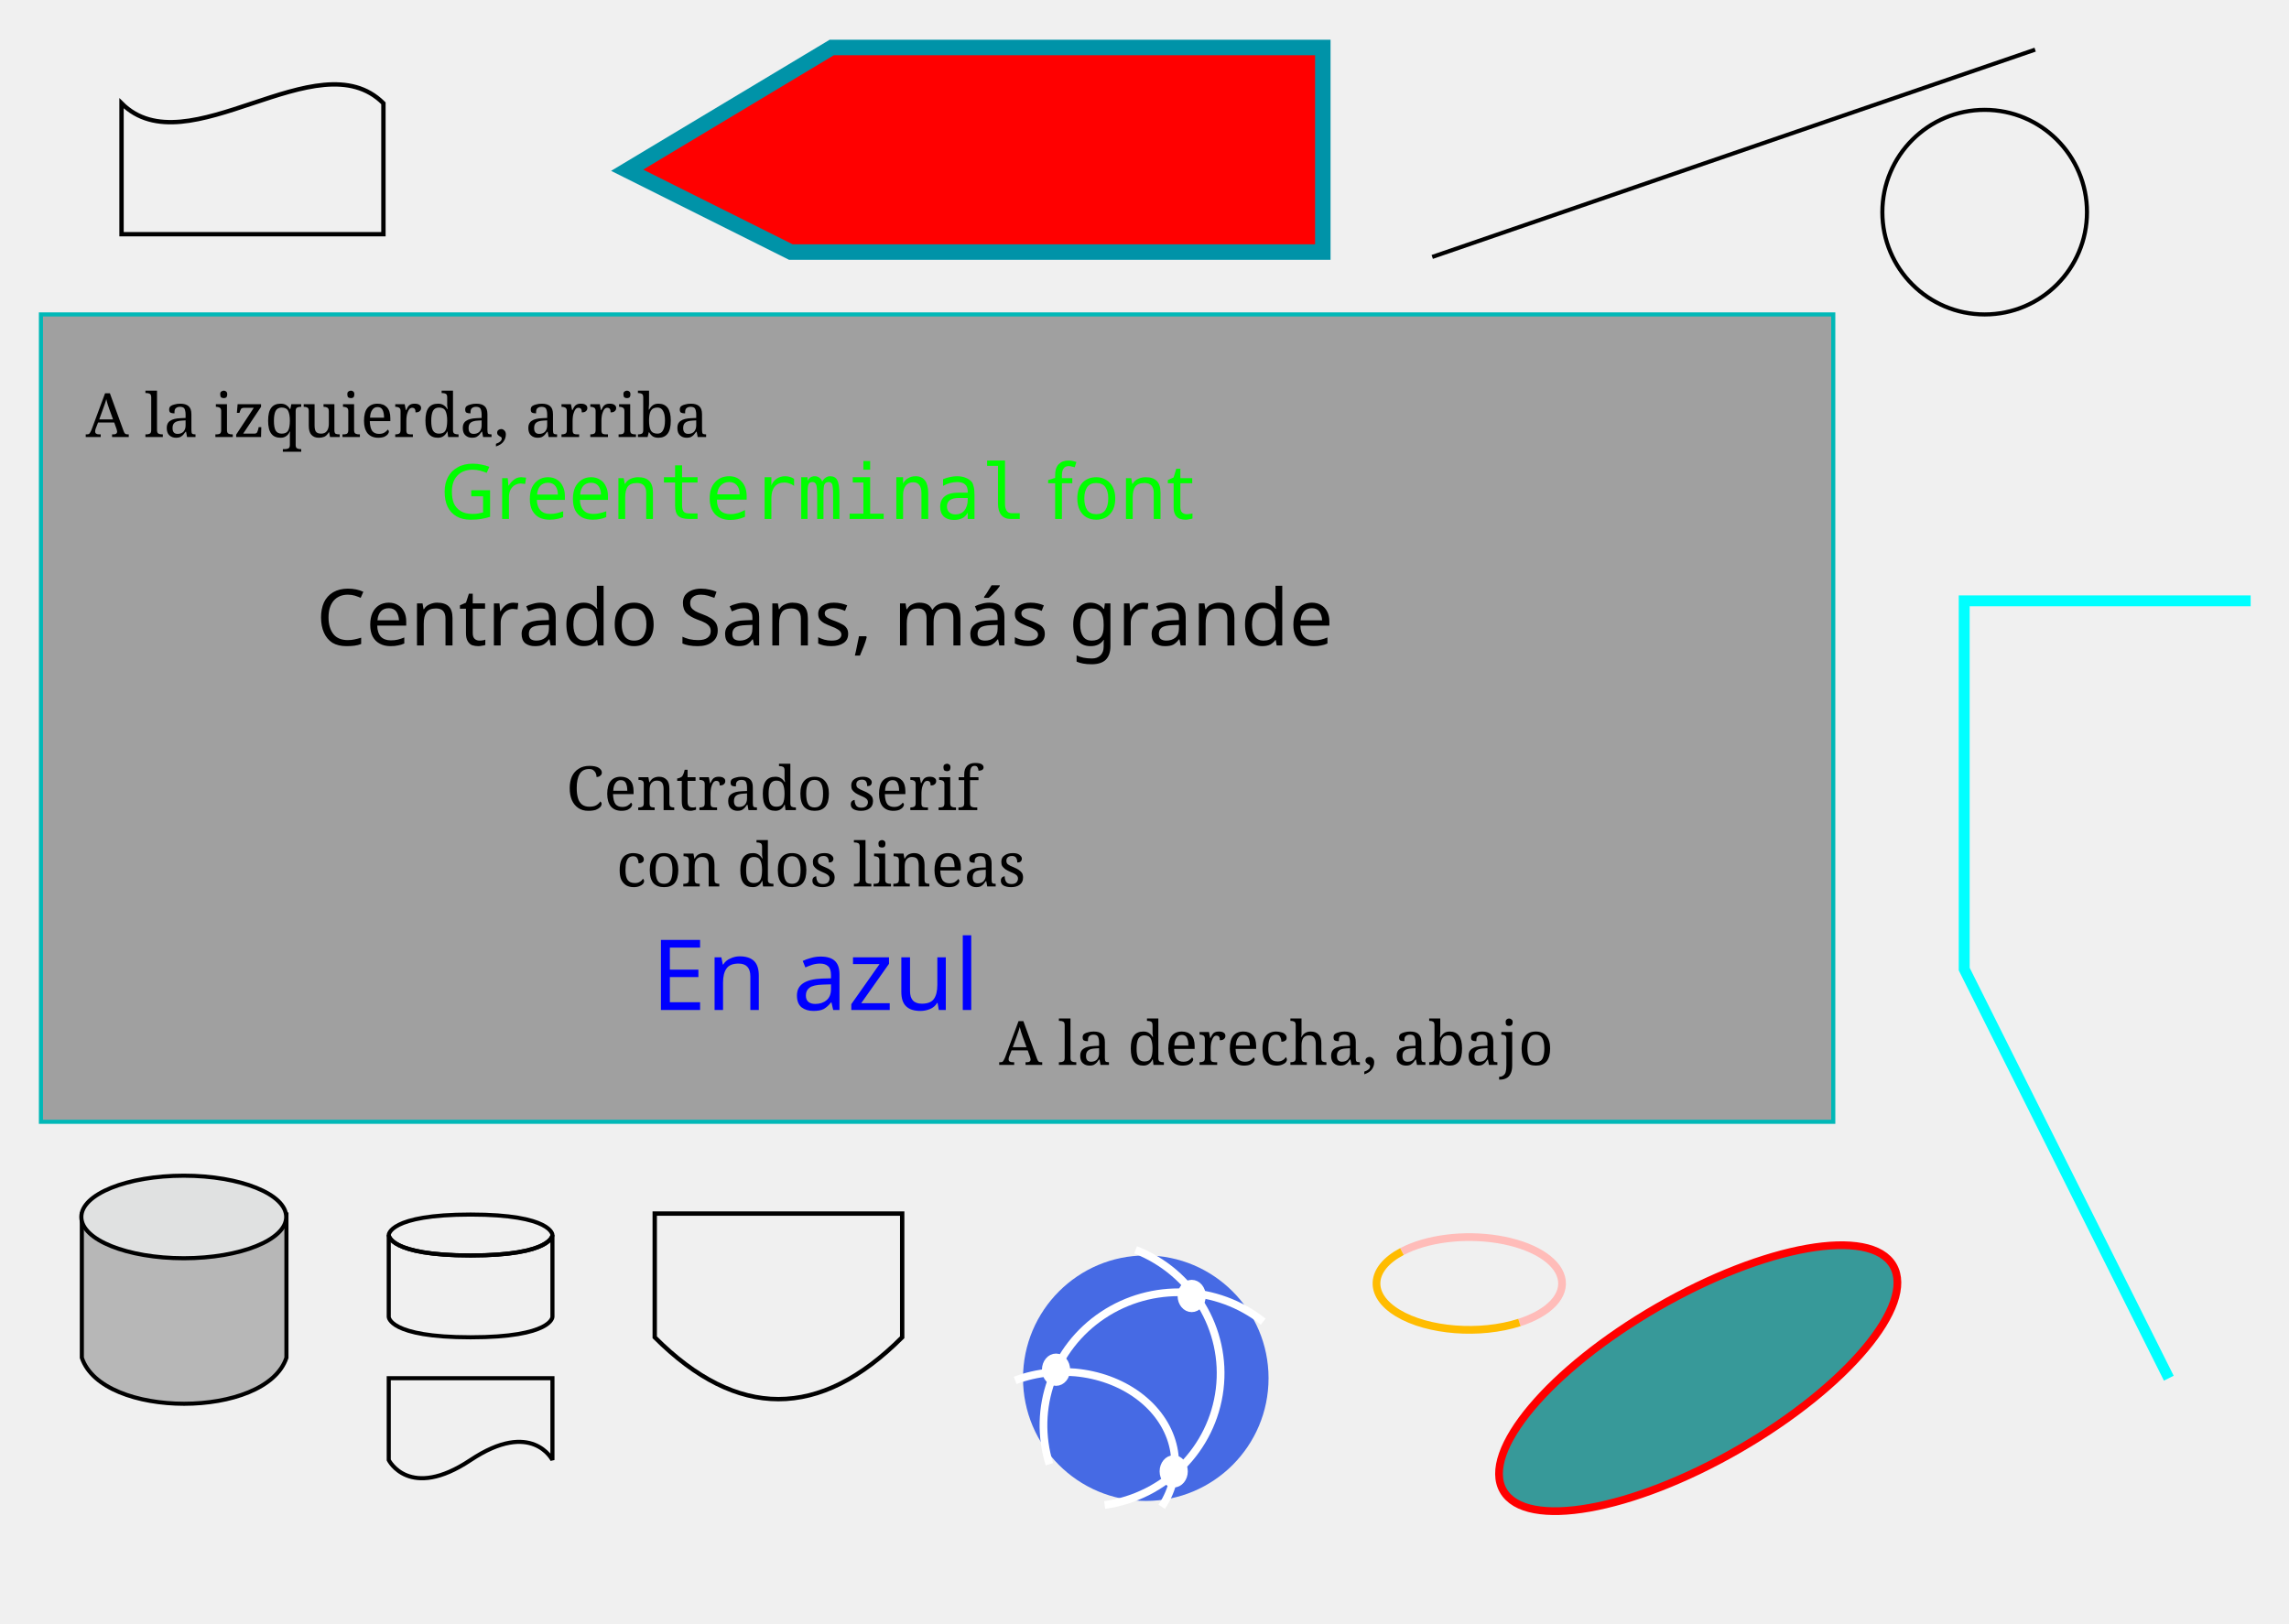
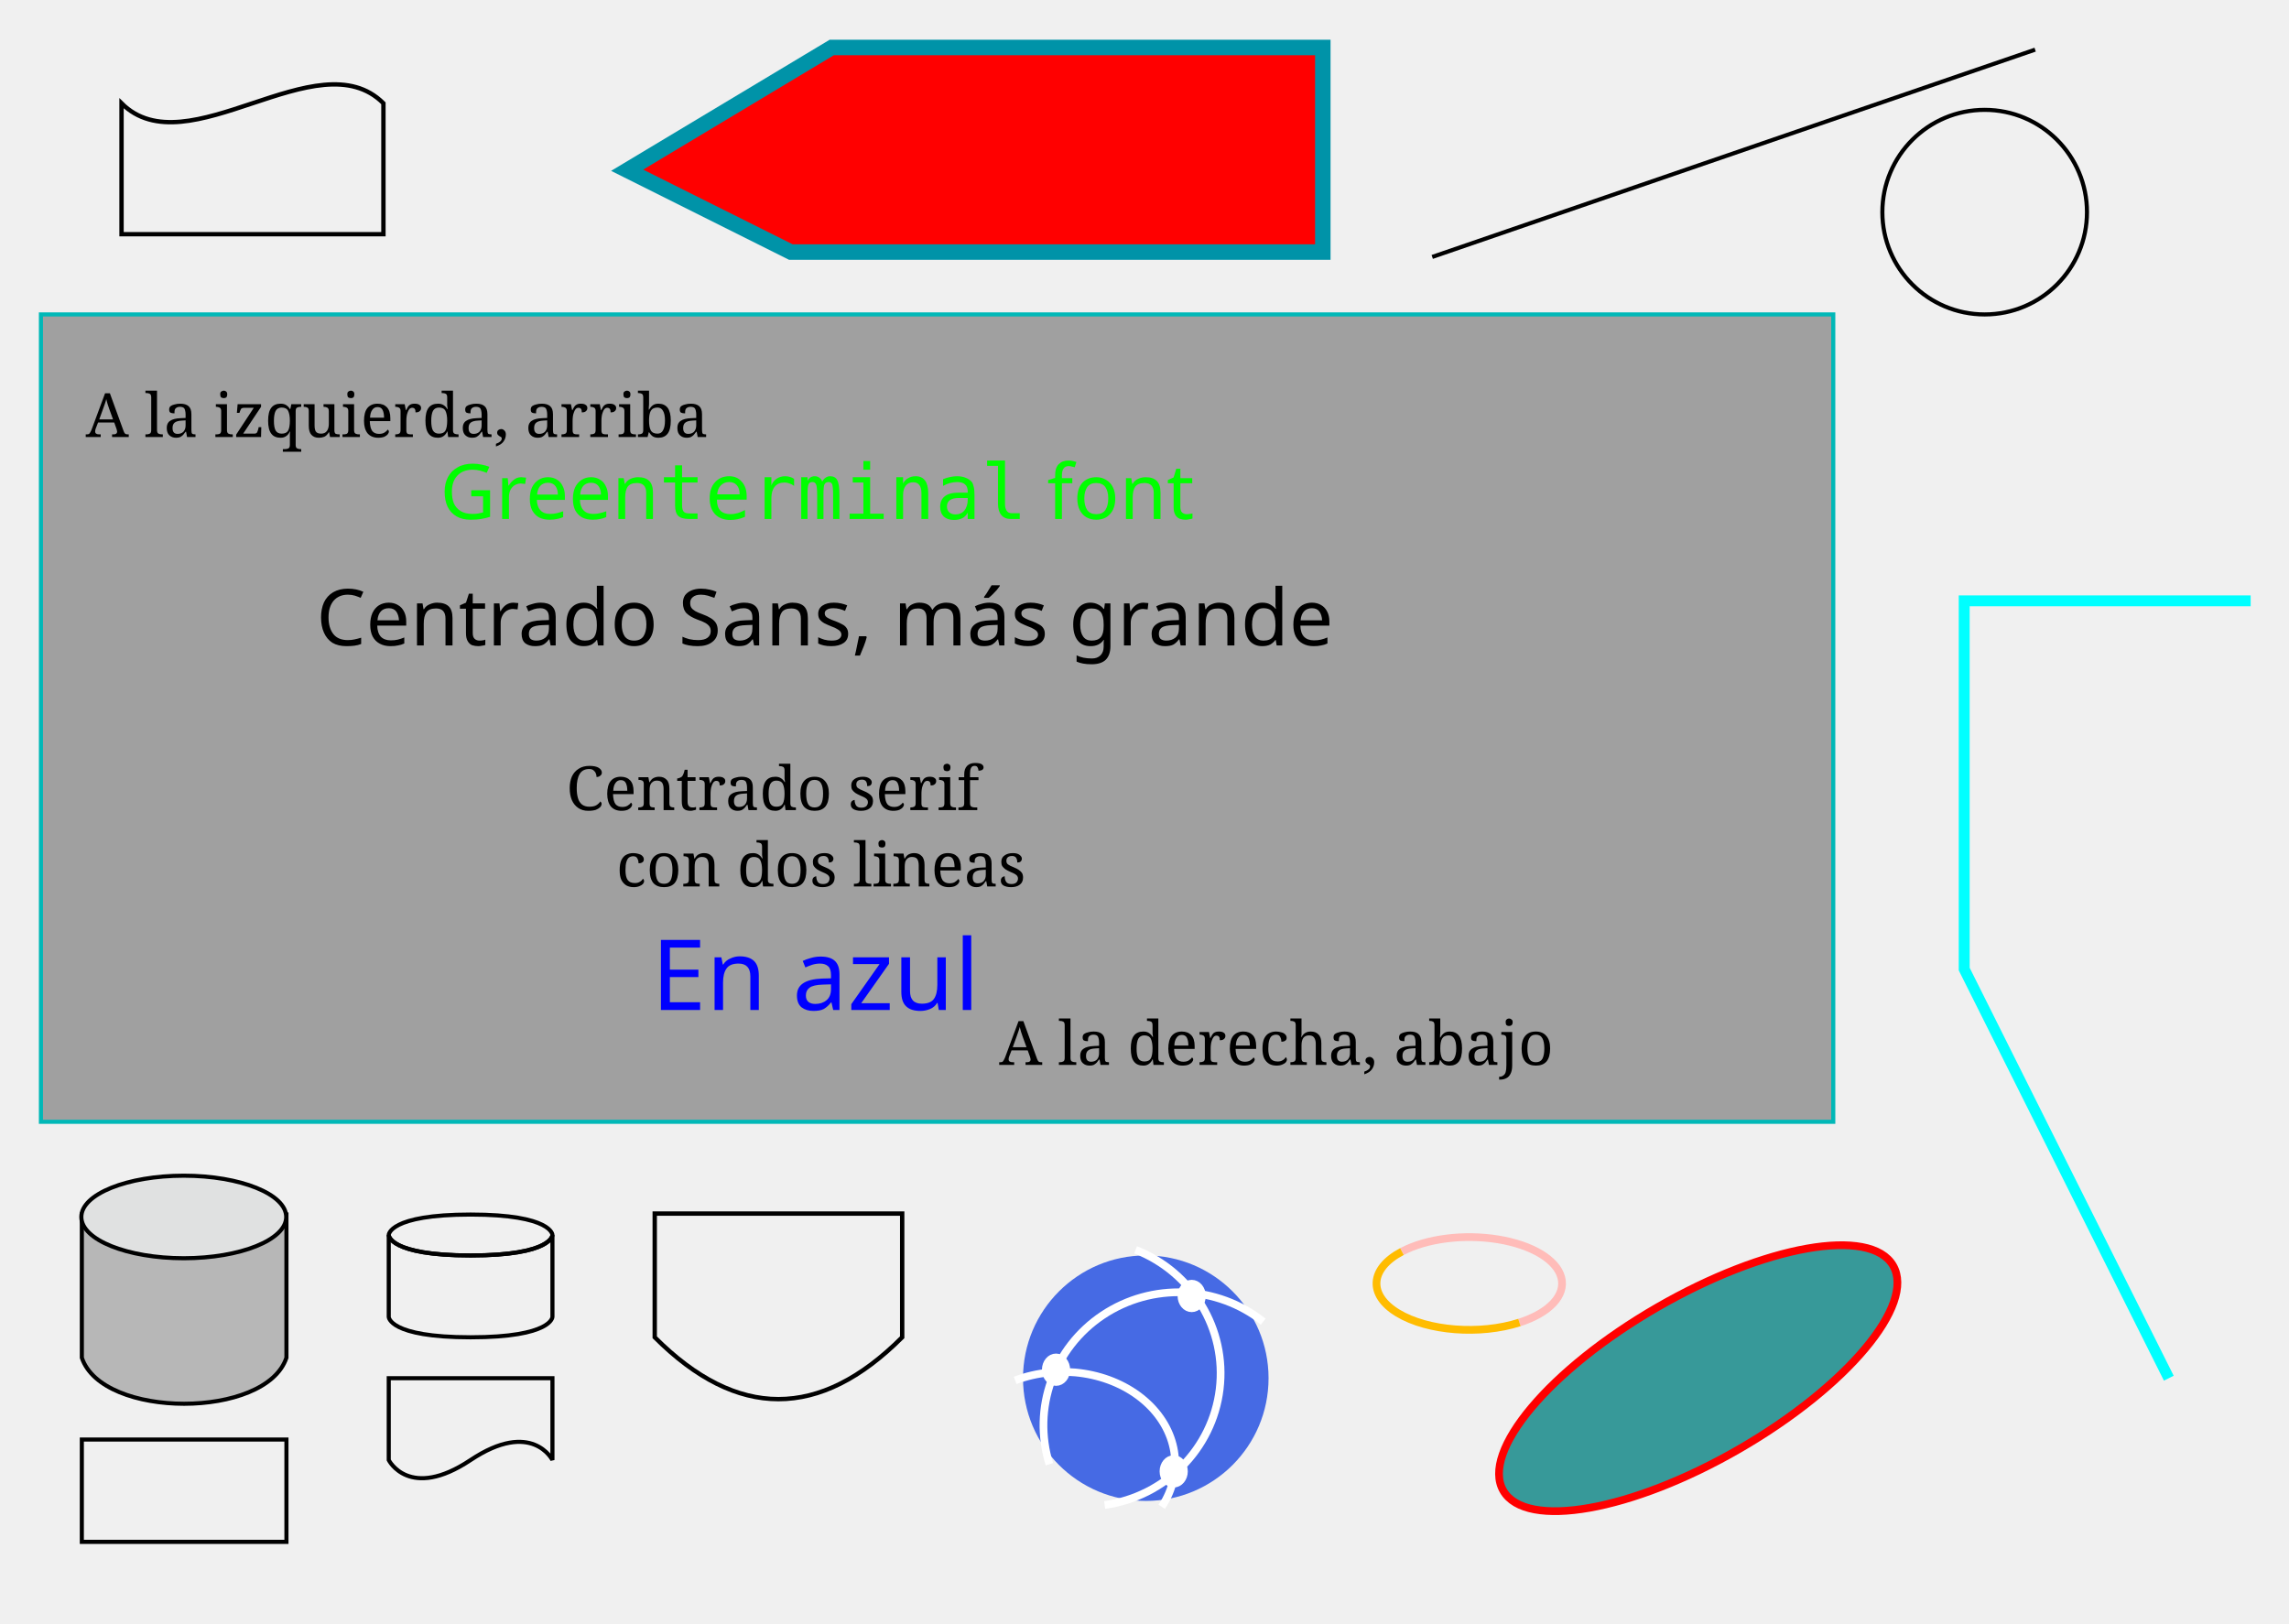
<svg xmlns="http://www.w3.org/2000/svg" width="148mm" height="105mm" viewBox="0 0 148 105" id="svg2" version="1.1">
  <defs id="defs4" />
  <g id="layer1" transform="translate(0,-191.9999)" />
  <g id="g4511" transform="translate(0,-191.9999)">
    <rect style="fill:#a0a0a0;fill-opacity:1;stroke:#00b8b7;stroke-width:0.265;stroke-opacity:1" id="rect4512" width="115.888" height="52.211" x="2.646" y="212.333" ry="2.8033551e-06" />
    <text xml:space="preserve" style="font-style:normal;font-variant:normal;font-weight:normal;font-stretch:normal;line-height:0%;font-family:serif;-inkscape-font-specification:Serif;text-align:start;letter-spacing:0px;word-spacing:0px;writing-mode:lr-tb;text-anchor:start;fill:#000000;fill-opacity:1;stroke:none" x="5.542" y="220.264" id="text4503">
      <tspan id="tspan4525" x="5.542" y="220.264" style="font-size:3.951px;line-height:1.25;font-family:serif">A la izquierda, arriba</tspan>
    </text>
    <text xml:space="preserve" style="font-style:normal;font-variant:normal;font-weight:normal;font-stretch:normal;line-height:0%;font-family:sans-serif;-inkscape-font-specification:Sans;text-align:center;letter-spacing:0px;word-spacing:0px;writing-mode:lr-tb;text-anchor:middle;fill:#000000;fill-opacity:1;stroke:none;stroke-width:1px;stroke-linecap:butt;stroke-linejoin:miter;stroke-opacity:1" x="61.125" y="233.74" id="text4507">
      <tspan id="tspan2998" x="61.125" y="233.74" style="font-size:5.08px;line-height:1.25;font-family:sans-serif">Centrado Sans, más grande</tspan>
    </text>
    <text xml:space="preserve" style="font-style:normal;font-variant:normal;font-weight:normal;font-stretch:normal;line-height:0%;font-family:serif;-inkscape-font-specification:Serif;text-align:center;letter-spacing:0px;word-spacing:0px;writing-mode:lr-tb;text-anchor:middle;fill:#000000;fill-opacity:1;stroke:none" x="60.887" y="244.388" id="text4511">
      <tspan x="60.887" y="244.388" style="font-style:normal;font-variant:normal;font-weight:normal;font-stretch:normal;font-size:3.951px;line-height:125%;font-family:serif;-inkscape-font-specification:Serif;text-align:center;writing-mode:lr-tb;text-anchor:middle" id="tspan3000">Centrado serif</tspan>
      <tspan x="60.887" y="249.327" style="font-style:normal;font-variant:normal;font-weight:normal;font-stretch:normal;font-size:3.951px;line-height:125%;font-family:serif;-inkscape-font-specification:Serif;text-align:center;writing-mode:lr-tb;text-anchor:middle" id="tspan3004">con dos lineas</tspan>
    </text>
    <text xml:space="preserve" style="font-style:normal;font-variant:normal;font-weight:normal;font-stretch:normal;line-height:0%;font-family:serif;-inkscape-font-specification:Serif;text-align:end;letter-spacing:0px;word-spacing:0px;writing-mode:lr-tb;text-anchor:end;fill:#000000;fill-opacity:1;stroke:none;stroke-width:1px;stroke-linecap:butt;stroke-linejoin:miter;stroke-opacity:1" x="116.042" y="260.865" id="text4515">
      <tspan id="tspan4527" x="116.042" y="260.865" style="font-size:3.951px;line-height:1.25;font-family:serif">A la derecha, abajo</tspan>
    </text>
    <path style="fill:none;stroke:#000000;stroke-width:0.265px;stroke-linecap:butt;stroke-linejoin:miter;stroke-opacity:1" d="M 92.604,208.615 131.586,195.21" id="path4511" />
    <path style="fill:none;fill-rule:evenodd;stroke:#00ffff;stroke-width:0.706;stroke-linecap:butt;stroke-linejoin:miter;stroke-opacity:1;stroke-miterlimit:4;stroke-dasharray:none" d="M 140.229,281.125 127,254.667 l 0,-23.812 18.521,0" id="path4512" />
    <path style="fill:#ff0000;fill-opacity:1;fill-rule:evenodd;stroke:#0093a8;stroke-width:1;stroke-linecap:butt;stroke-linejoin:miter;stroke-miterlimit:4;stroke-dasharray:none;stroke-opacity:1" d="m 40.55,203.009 13.229,-7.938 31.75,0 0,13.229 -34.396,0 z" id="path4521" />
    <circle style="fill:none;fill-opacity:1;stroke:#000000;stroke-width:0.265;stroke-opacity:1" id="path4522" cx="128.323" cy="205.719" r="6.615" />
    <path style="fill:none;stroke:#000000;stroke-width:0.282px;stroke-linecap:butt;stroke-linejoin:miter;stroke-opacity:1" d="m 7.858,207.146 0,-8.467 c 4.233,4.233 12.7,-4.233 16.933,0 l 0,8.467 z" id="path2999" />
    <path style="fill:none;stroke:#000000;stroke-width:0.282px;stroke-linecap:butt;stroke-linejoin:miter;stroke-opacity:1" d="m 42.333,270.479 0,8 q 8,8 16,0 l 0,-8 z" id="path2999-7" />
    <circle style="fill:#466ae4;fill-opacity:1;stroke:none;stroke-width:1.852;stroke-linejoin:bevel;stroke-miterlimit:4;stroke-dasharray:none;stroke-dashoffset:0;stroke-opacity:1" id="path4166" cx="74.083" cy="281.125" r="7.938" />
    <path style="fill:none;fill-opacity:1;stroke:#ffffff;stroke-width:0.5;stroke-linejoin:bevel;stroke-miterlimit:4;stroke-dasharray:none;stroke-dashoffset:0;stroke-opacity:1" id="path4168" d="m 67.852,286.688 a 8.731,8.599 0 0 1 3.452,-9.64 8.731,8.599 0 0 1 10.371,0.422" />
    <path style="fill:none;fill-opacity:1;stroke:#ffffff;stroke-width:0.5;stroke-linejoin:bevel;stroke-miterlimit:4;stroke-dasharray:none;stroke-dashoffset:0;stroke-opacity:1" id="path4168-6" d="m 73.423,272.825 a 8.731,8.599 0 0 1 5.437,9.007 8.731,8.599 0 0 1 -7.436,7.494" />
    <path style="fill:none;fill-opacity:1;stroke:#ffffff;stroke-width:0.5;stroke-linejoin:bevel;stroke-miterlimit:4;stroke-dasharray:none;stroke-dashoffset:0;stroke-opacity:1" id="path4185" d="m 65.638,281.267 a 7.276,5.923 0 0 1 8.358,1.306 7.276,5.923 0 0 1 1.118,6.868" />
    <ellipse style="fill:#ffffff;fill-opacity:1;stroke:#ffffff;stroke-width:0.5;stroke-linejoin:bevel;stroke-miterlimit:4;stroke-dasharray:none;stroke-dashoffset:0;stroke-opacity:1" id="path4187" cx="77.051" cy="275.808" rx="0.661" ry="0.794" />
    <ellipse style="fill:#ffffff;fill-opacity:1;stroke:#ffffff;stroke-width:0.5;stroke-linejoin:bevel;stroke-miterlimit:4;stroke-dasharray:none;stroke-dashoffset:0;stroke-opacity:1" id="path4187-0" cx="75.888" cy="287.15" rx="0.661" ry="0.794" />
    <ellipse style="fill:#ffffff;fill-opacity:1;stroke:#ffffff;stroke-width:0.5;stroke-linejoin:bevel;stroke-miterlimit:4;stroke-dasharray:none;stroke-dashoffset:0;stroke-opacity:1" id="path4187-0-4" cx="68.28" cy="280.576" rx="0.661" ry="0.794" />
    <ellipse style="fill:#007f7f;fill-opacity:0.773;stroke:#ff0000;stroke-width:0.5;stroke-linejoin:bevel;stroke-miterlimit:4;stroke-dasharray:none;stroke-dashoffset:0;stroke-opacity:1" id="path4165" cx="-45.471" cy="298.362" rx="14.552" ry="5.292" transform="rotate(-30)" />
    <path style="fill:none;fill-opacity:1;stroke:#ffbcb9;stroke-width:0.5;stroke-linejoin:bevel;stroke-miterlimit:4;stroke-dasharray:none;stroke-dashoffset:0;stroke-opacity:1" id="path4177" d="m 90.644,272.937 a 6,3 0 0 1 6.216,-0.789 6,3 0 0 1 4.09,2.47 6,3 0 0 1 -2.709,2.907" />
    <path style="fill:none;fill-opacity:1;stroke:#ffbc00;stroke-width:0.5;stroke-linejoin:bevel;stroke-miterlimit:4;stroke-dasharray:none;stroke-dashoffset:0;stroke-opacity:1" id="path4179" d="m 98.242,277.524 a 6,3 0 0 1 -7.863,-0.611 6,3 0 0 1 0.266,-3.977" />
    <text xml:space="preserve" style="font-style:normal;font-variant:normal;font-weight:normal;font-stretch:normal;line-height:0%;font-family:sans-serif;-inkscape-font-specification:'sans-serif, Normal';text-align:center;letter-spacing:0px;word-spacing:0px;writing-mode:lr-tb;text-anchor:middle;fill:#0000ff;fill-opacity:1;stroke:none;stroke-width:0.265px;stroke-linecap:butt;stroke-linejoin:miter;stroke-opacity:1" x="60.534" y="257.312" id="text4167">
      <tspan id="tspan4169" x="60.534" y="257.312" style="font-size:6.35px;line-height:1.25;fill:#0000ff;fill-opacity:1;stroke-width:0.265px">En azul</tspan>
    </text>
    <text xml:space="preserve" style="font-style:normal;font-variant:normal;font-weight:normal;font-stretch:normal;line-height:0%;font-family:sans-serif;-inkscape-font-specification:'sans-serif, Normal';font-variant-ligatures:none;font-variant-caps:normal;font-variant-numeric:normal;text-align:center;letter-spacing:0px;word-spacing:0px;writing-mode:lr-tb;text-anchor:middle;fill:#00ff00;fill-opacity:1;stroke:none;stroke-width:0.265px;stroke-linecap:butt;stroke-linejoin:miter;stroke-opacity:1" x="60.633" y="225.562" id="text4177">
      <tspan id="tspan4179" x="60.633" y="225.562" style="font-style:normal;font-variant:normal;font-weight:normal;font-stretch:normal;font-size:4.939px;line-height:125%;font-family:sans-serif;-inkscape-font-specification:'sans-serif, Normal';font-variant-ligatures:none;font-variant-caps:normal;font-variant-numeric:normal;text-align:center;writing-mode:lr-tb;text-anchor:middle;fill:#00ff00;fill-opacity:1;stroke-width:0.265px">Green<tspan style="font-style:normal;font-variant:normal;font-weight:normal;font-stretch:normal;font-size:4.939px;line-height:125%;font-family:monospace;-inkscape-font-specification:'monospace, Normal';font-variant-ligatures:none;font-variant-caps:normal;font-variant-numeric:normal;text-align:center;writing-mode:lr-tb;text-anchor:middle" id="tspan4180">terminal</tspan> font</tspan>
    </text>
    <g id="g4182" transform="translate(-5.291667,-6.614583)">
      <path id="path3375" d="m 10.583,277.156 13.229,0 0,9.26 c -1.323,3.969 -11.906,3.969 -13.229,0 z" style="fill:#b7b7b7;fill-opacity:1;fill-rule:evenodd;stroke:#000000;stroke-width:0.265;stroke-linecap:butt;stroke-linejoin:miter;stroke-miterlimit:4;stroke-dasharray:none;stroke-opacity:1" />
      <ellipse ry="2.669" rx="6.624" cy="277.313" cx="17.174" id="path4523" style="fill:#e0e1e1;fill-opacity:1;stroke:#000000;stroke-width:0.265;stroke-miterlimit:4;stroke-dasharray:none;stroke-opacity:1" />
+       <path style="fill:none;fill-rule:evenodd;stroke:#000000;stroke-width:0.265px;stroke-linecap:butt;stroke-linejoin:miter;stroke-opacity:1" d="m 10.583,291.708 13.229,0 0,6.615 -6.615,0 -6.615,0 z" id="path3372" />
    </g>
    <path style="fill:none;fill-rule:evenodd;stroke:#000000;stroke-width:0.265px;stroke-linecap:butt;stroke-linejoin:miter;stroke-opacity:1" d="m 25.135,271.865 c 0,0 0,1.323 5.292,1.323 5.292,0 5.292,-1.323 5.292,-1.323 v 5.292 c 0,0 0,1.323 -5.292,1.323 -5.292,-1e-5 -5.292,-1.323 -5.292,-1.323 v -5.292" id="path848" />
    <path style="fill:none;fill-rule:evenodd;stroke:#000000;stroke-width:0.265px;stroke-linecap:butt;stroke-linejoin:miter;stroke-opacity:1" d="m 25.135,271.865 c 0,0 0,1.323 5.292,1.323 5.292,10e-6 5.292,-1.323 5.292,-1.323 0,0 0,-1.323 -5.292,-1.323 -5.292,0 -5.292,1.323 -5.292,1.323 z" id="path850" />
    <path style="fill:none;fill-rule:evenodd;stroke:#000000;stroke-width:0.265px;stroke-linecap:butt;stroke-linejoin:miter;stroke-opacity:1" d="m 25.135,281.125 v 5.292 c 0,0 1.323,2.646 5.292,0 3.969,-2.646 5.292,0 5.292,0 v -5.292 z" id="path852" />
  </g>
</svg>
